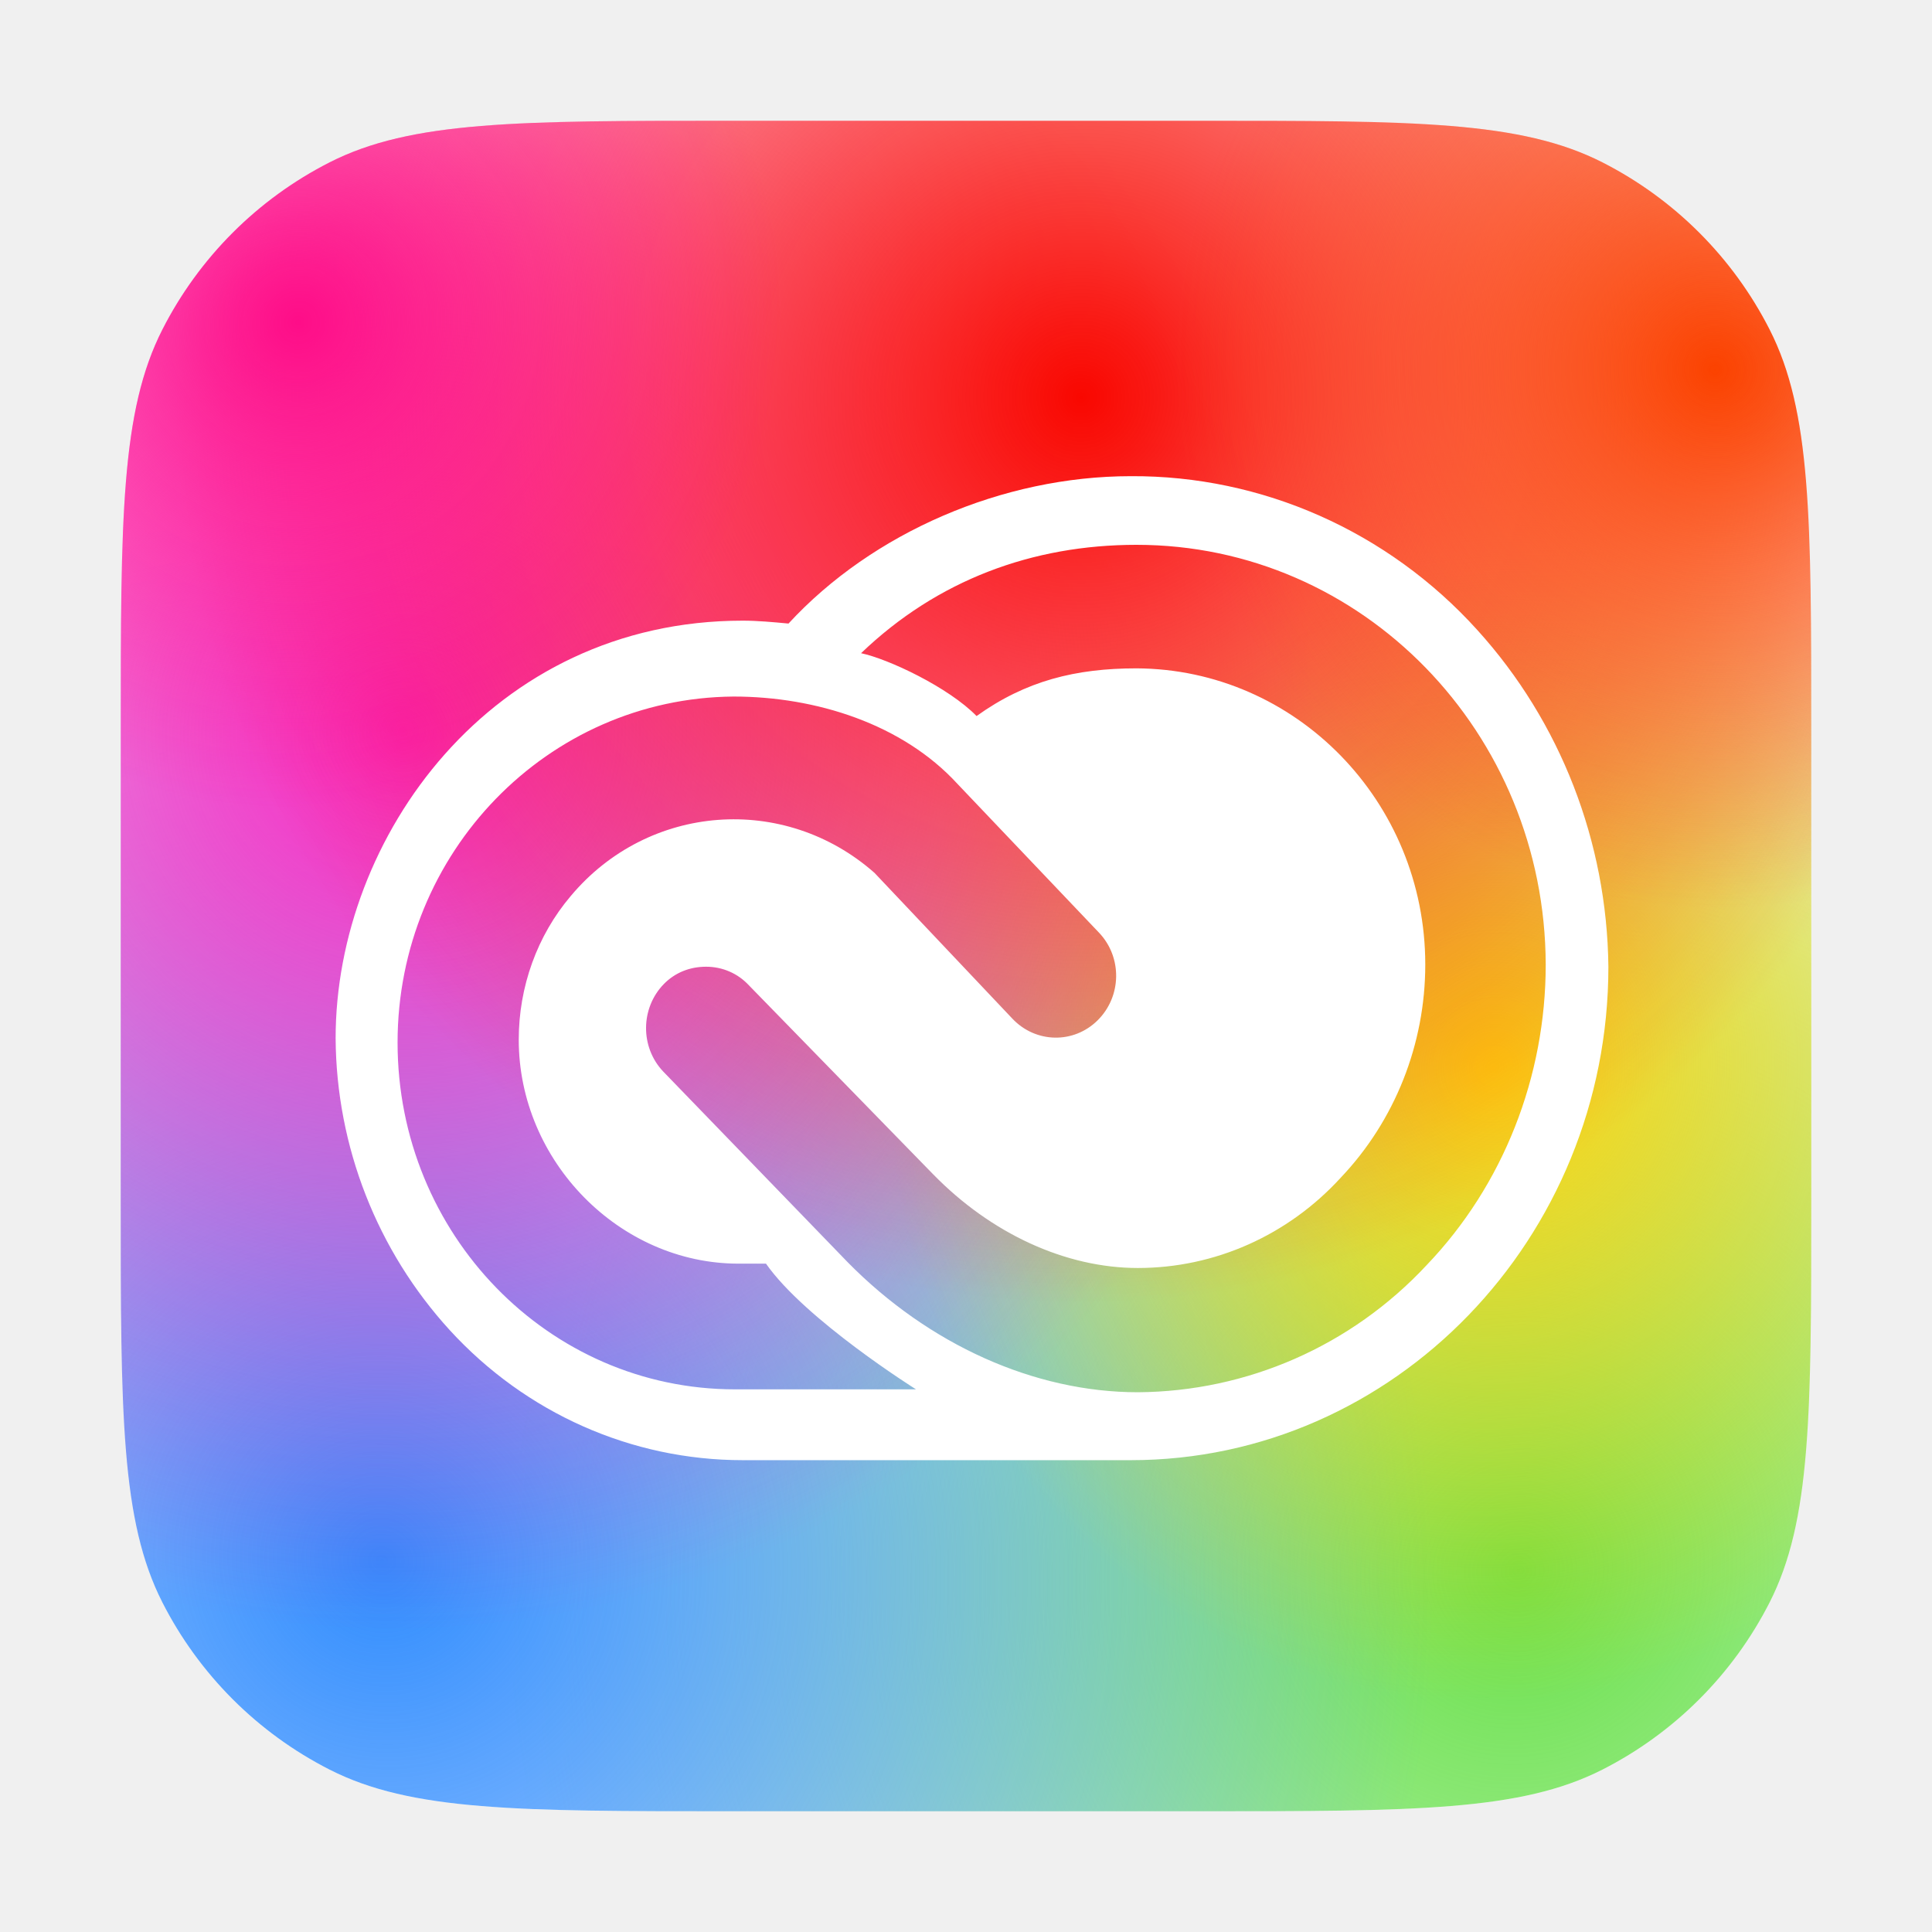
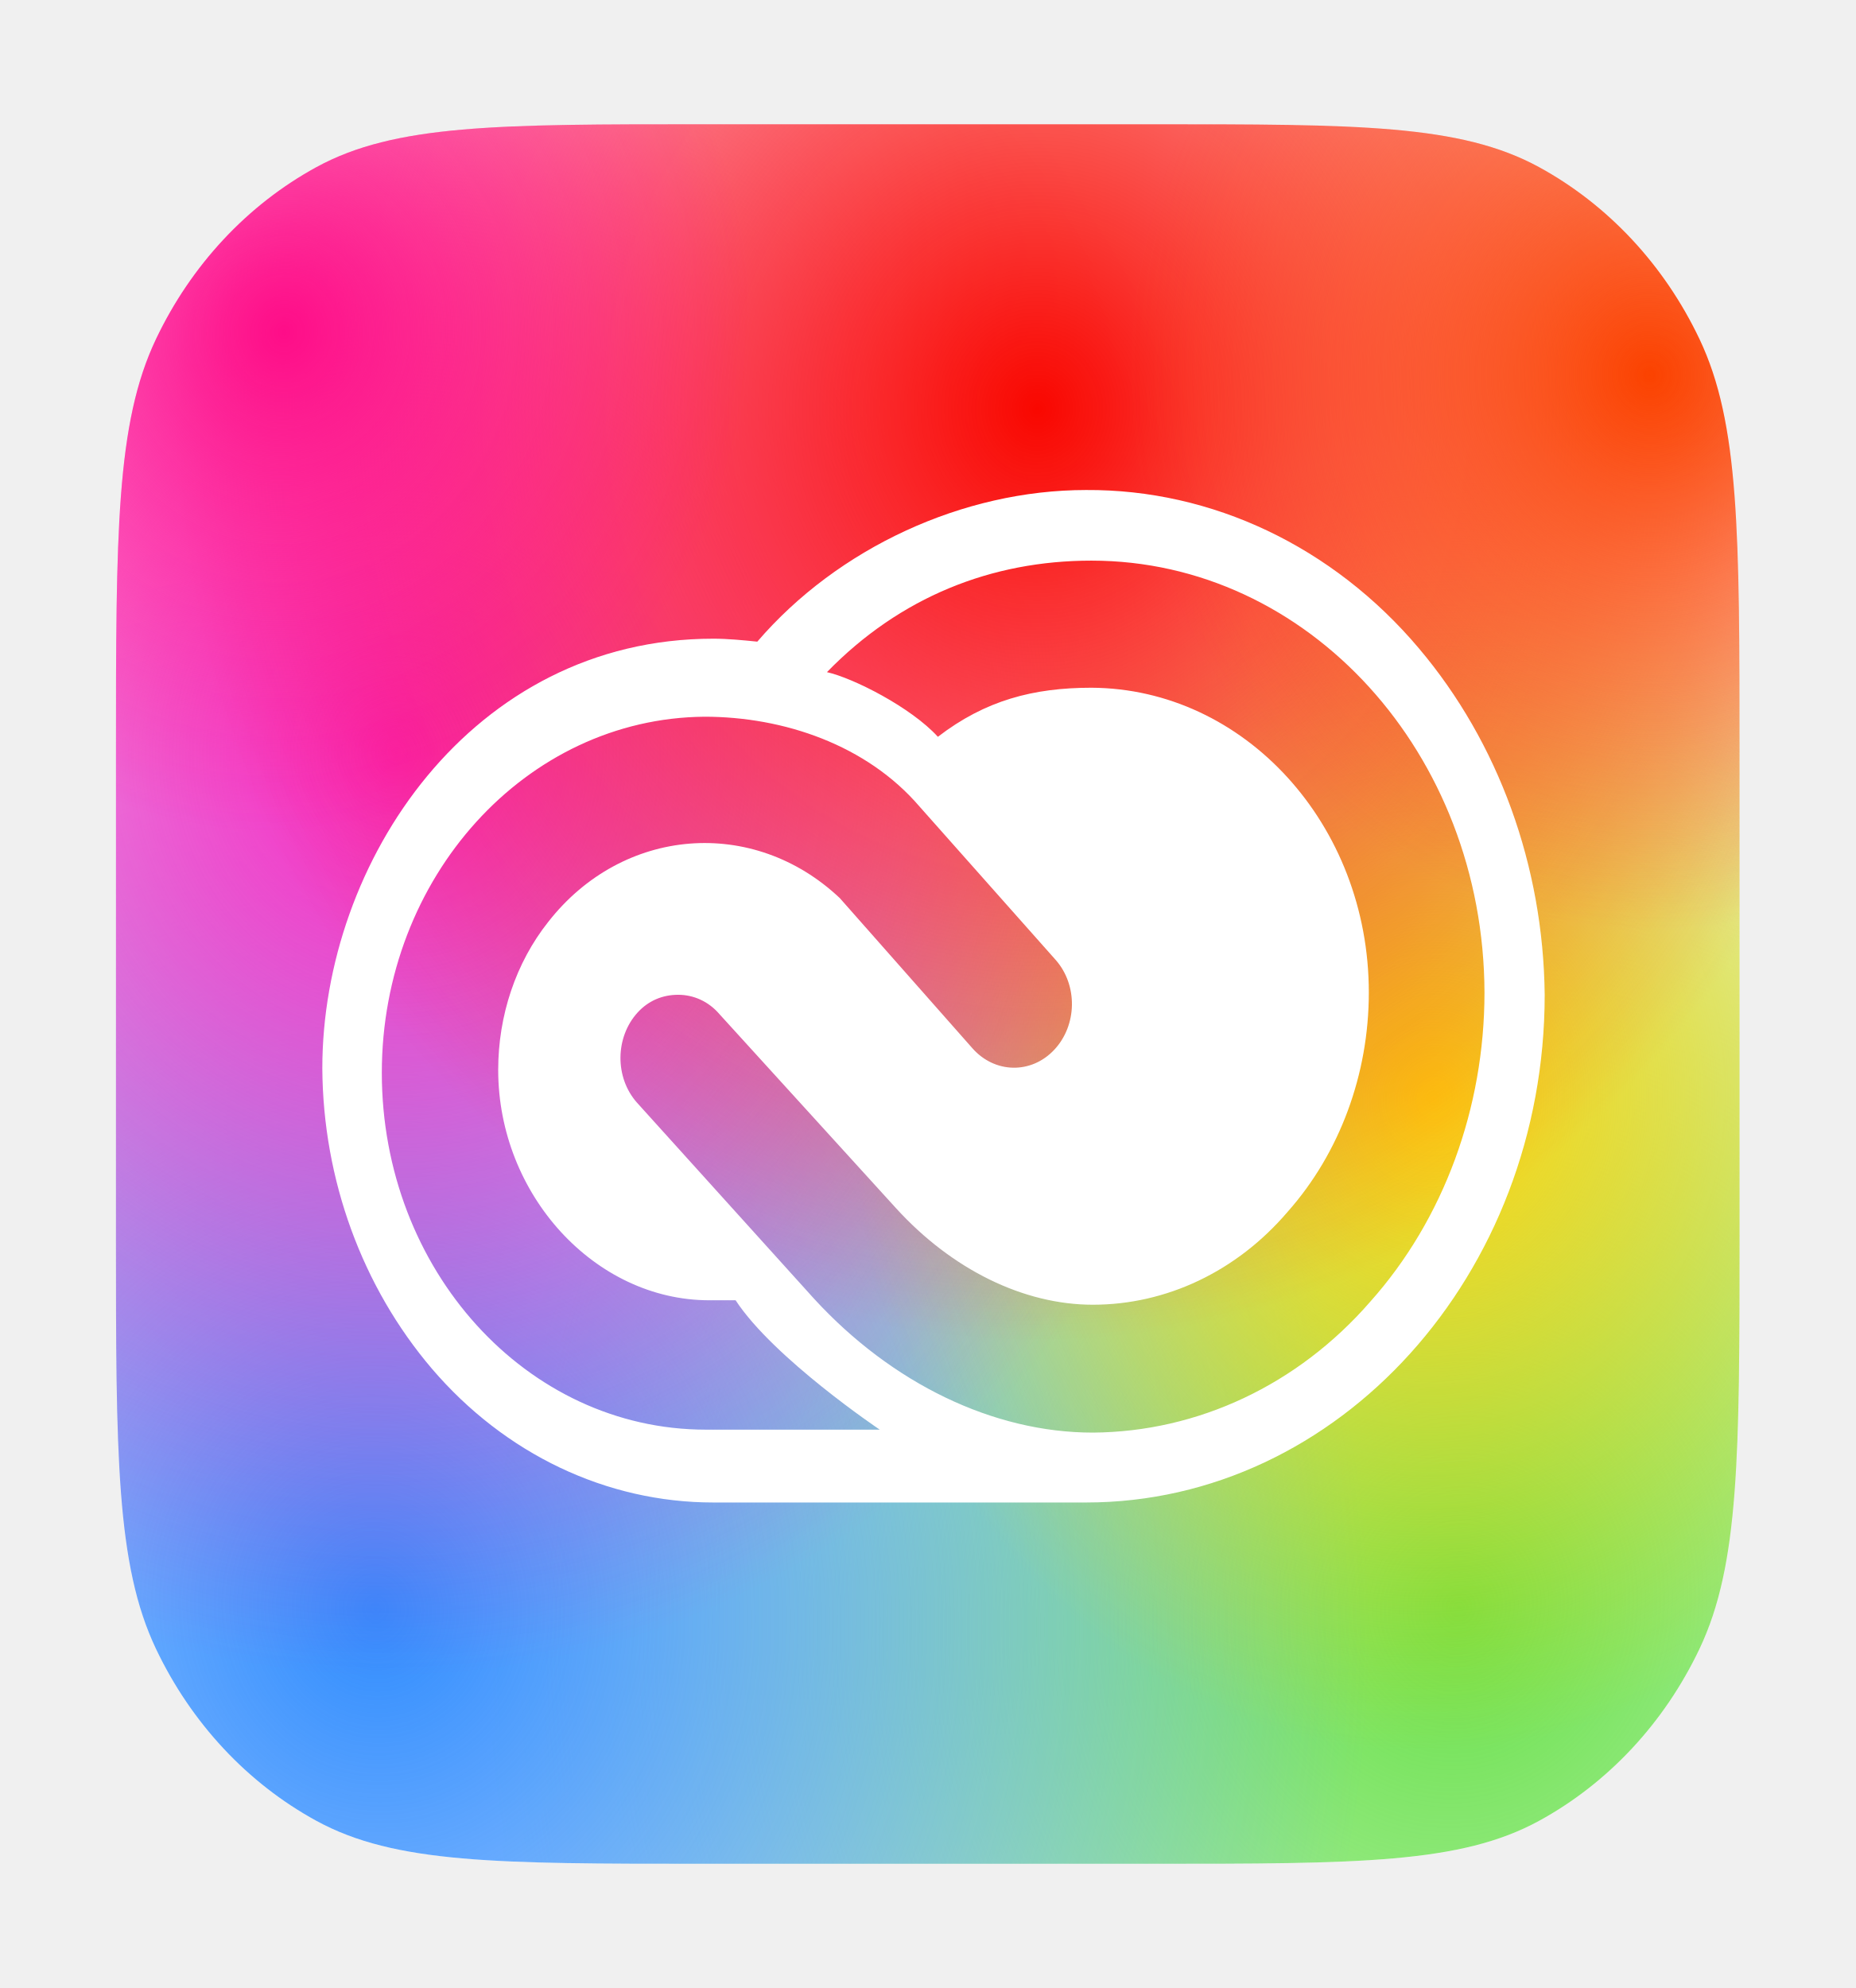
- <svg xmlns="http://www.w3.org/2000/svg" width="800px" height="800px" viewBox="0 0 32 32" fill="none">
-   <path d="M2 12.133C2 8.586 2 6.813 2.69 5.458C3.297 4.266 4.266 3.297 5.458 2.69C6.813 2 8.586 2 12.133 2H19.867C23.414 2 25.187 2 26.542 2.69C27.734 3.297 28.703 4.266 29.31 5.458C30 6.813 30 8.586 30 12.133V19.867C30 23.414 30 25.187 29.31 26.542C28.703 27.734 27.734 28.703 26.542 29.31C25.187 30 23.414 30 19.867 30H12.133C8.586 30 6.813 30 5.458 29.31C4.266 28.703 3.297 27.734 2.69 26.542C2 25.187 2 23.414 2 19.867V12.133Z" fill="white" />
-   <path d="M2 12.133C2 8.586 2 6.813 2.69 5.458C3.297 4.266 4.266 3.297 5.458 2.69C6.813 2 8.586 2 12.133 2H19.867C23.414 2 25.187 2 26.542 2.69C27.734 3.297 28.703 4.266 29.31 5.458C30 6.813 30 8.586 30 12.133V19.867C30 23.414 30 25.187 29.31 26.542C28.703 27.734 27.734 28.703 26.542 29.31C25.187 30 23.414 30 19.867 30H12.133C8.586 30 6.813 30 5.458 29.31C4.266 28.703 3.297 27.734 2.69 26.542C2 25.187 2 23.414 2 19.867V12.133Z" fill="url(#paint0_radial_87_7395)" />
-   <path d="M2 12.133C2 8.586 2 6.813 2.69 5.458C3.297 4.266 4.266 3.297 5.458 2.69C6.813 2 8.586 2 12.133 2H19.867C23.414 2 25.187 2 26.542 2.69C27.734 3.297 28.703 4.266 29.31 5.458C30 6.813 30 8.586 30 12.133V19.867C30 23.414 30 25.187 29.31 26.542C28.703 27.734 27.734 28.703 26.542 29.31C25.187 30 23.414 30 19.867 30H12.133C8.586 30 6.813 30 5.458 29.31C4.266 28.703 3.297 27.734 2.69 26.542C2 25.187 2 23.414 2 19.867V12.133Z" fill="url(#paint1_radial_87_7395)" />
-   <path d="M2 12.133C2 8.586 2 6.813 2.69 5.458C3.297 4.266 4.266 3.297 5.458 2.69C6.813 2 8.586 2 12.133 2H19.867C23.414 2 25.187 2 26.542 2.69C27.734 3.297 28.703 4.266 29.31 5.458C30 6.813 30 8.586 30 12.133V19.867C30 23.414 30 25.187 29.31 26.542C28.703 27.734 27.734 28.703 26.542 29.31C25.187 30 23.414 30 19.867 30H12.133C8.586 30 6.813 30 5.458 29.31C4.266 28.703 3.297 27.734 2.69 26.542C2 25.187 2 23.414 2 19.867V12.133Z" fill="url(#paint2_radial_87_7395)" />
-   <path d="M2 12.133C2 8.586 2 6.813 2.69 5.458C3.297 4.266 4.266 3.297 5.458 2.69C6.813 2 8.586 2 12.133 2H19.867C23.414 2 25.187 2 26.542 2.69C27.734 3.297 28.703 4.266 29.31 5.458C30 6.813 30 8.586 30 12.133V19.867C30 23.414 30 25.187 29.31 26.542C28.703 27.734 27.734 28.703 26.542 29.31C25.187 30 23.414 30 19.867 30H12.133C8.586 30 6.813 30 5.458 29.31C4.266 28.703 3.297 27.734 2.69 26.542C2 25.187 2 23.414 2 19.867V12.133Z" fill="url(#paint3_radial_87_7395)" />
-   <path d="M2 12.133C2 8.586 2 6.813 2.69 5.458C3.297 4.266 4.266 3.297 5.458 2.69C6.813 2 8.586 2 12.133 2H19.867C23.414 2 25.187 2 26.542 2.69C27.734 3.297 28.703 4.266 29.31 5.458C30 6.813 30 8.586 30 12.133V19.867C30 23.414 30 25.187 29.31 26.542C28.703 27.734 27.734 28.703 26.542 29.31C25.187 30 23.414 30 19.867 30H12.133C8.586 30 6.813 30 5.458 29.31C4.266 28.703 3.297 27.734 2.69 26.542C2 25.187 2 23.414 2 19.867V12.133Z" fill="url(#paint4_radial_87_7395)" />
-   <path d="M2 12.133C2 8.586 2 6.813 2.69 5.458C3.297 4.266 4.266 3.297 5.458 2.69C6.813 2 8.586 2 12.133 2H19.867C23.414 2 25.187 2 26.542 2.69C27.734 3.297 28.703 4.266 29.31 5.458C30 6.813 30 8.586 30 12.133V19.867C30 23.414 30 25.187 29.31 26.542C28.703 27.734 27.734 28.703 26.542 29.31C25.187 30 23.414 30 19.867 30H12.133C8.586 30 6.813 30 5.458 29.31C4.266 28.703 3.297 27.734 2.69 26.542C2 25.187 2 23.414 2 19.867V12.133Z" fill="url(#paint5_radial_87_7395)" />
-   <path d="M2 12.133C2 8.586 2 6.813 2.69 5.458C3.297 4.266 4.266 3.297 5.458 2.69C6.813 2 8.586 2 12.133 2H19.867C23.414 2 25.187 2 26.542 2.69C27.734 3.297 28.703 4.266 29.31 5.458C30 6.813 30 8.586 30 12.133V19.867C30 23.414 30 25.187 29.31 26.542C28.703 27.734 27.734 28.703 26.542 29.31C25.187 30 23.414 30 19.867 30H12.133C8.586 30 6.813 30 5.458 29.31C4.266 28.703 3.297 27.734 2.69 26.542C2 25.187 2 23.414 2 19.867V12.133Z" fill="url(#paint6_radial_87_7395)" />
-   <path d="M24.47 10.436C22.989 8.797 20.9 7.875 18.73 7.887C16.607 7.887 14.449 8.821 13.06 10.328C12.804 10.304 12.547 10.28 12.302 10.28C8.137 10.28 5.559 13.87 5.559 17.197C5.57 18.992 6.247 20.715 7.449 22.031C8.709 23.407 10.459 24.185 12.302 24.185H18.73C23.094 24.185 26.64 20.511 26.64 16.012C26.617 13.942 25.847 11.956 24.47 10.436ZM12.174 23.012C9.082 23.012 6.585 20.439 6.585 17.268C6.585 14.121 9.07 11.561 12.15 11.537C13.515 11.537 14.95 11.992 15.86 12.985L18.205 15.45C18.59 15.857 18.579 16.503 18.182 16.898C17.785 17.293 17.155 17.28 16.77 16.874L14.484 14.457C12.99 13.14 10.739 13.308 9.455 14.839C8.895 15.498 8.592 16.347 8.592 17.221C8.592 19.231 10.26 20.93 12.232 20.93H12.687C13.34 21.863 15.172 23.012 15.172 23.012H12.174ZM23.63 20.954C22.382 22.294 20.655 23.048 18.847 23.06C17.132 23.06 15.382 22.27 14.04 20.906L10.984 17.747C10.599 17.34 10.61 16.694 10.995 16.299C11.182 16.108 11.427 16.012 11.695 16.012C11.964 16.012 12.22 16.12 12.407 16.323L15.452 19.446C16.42 20.439 17.657 21.002 18.847 21.002C20.119 21.002 21.332 20.463 22.207 19.506C23.105 18.561 23.607 17.293 23.607 15.976C23.607 13.272 21.46 11.082 18.824 11.07C17.82 11.07 16.992 11.274 16.175 11.86C15.713 11.386 14.717 10.915 14.262 10.819C15.522 9.61 17.097 9.024 18.824 9.024C22.569 9.024 25.59 12.135 25.602 15.976C25.602 17.831 24.902 19.626 23.63 20.954Z" fill="white" />
+ <svg xmlns="http://www.w3.org/2000/svg" width="140px" height="150px" viewBox="0 0 140 150" version="1.1">
  <defs>
-     <radialGradient id="paint0_radial_87_7395" cx="0" cy="0" r="1" gradientUnits="userSpaceOnUse" gradientTransform="translate(25.275 25.9316) rotate(46.87) scale(16.7238 17.1298)">
-       <stop stop-color="#68E048" />
-       <stop offset="1" stop-color="#5CE049" stop-opacity="0" />
+     <radialGradient id="radial0" gradientUnits="userSpaceOnUse" cx="0" cy="0" fx="0" fy="0" r="1" gradientTransform="matrix(50.02081,57.21142,-54.69364,54.8948,110.5781,121.5544)">
+       <stop offset="0" style="stop-color:rgb(40.784%,87.843%,28.235%);stop-opacity:1;" />
+       <stop offset="1" style="stop-color:rgb(36.078%,87.843%,28.627%);stop-opacity:0;" />
    </radialGradient>
-     <radialGradient id="paint1_radial_87_7395" cx="0" cy="0" r="1" gradientUnits="userSpaceOnUse" gradientTransform="translate(6.43333 25.812) rotate(137.364) scale(17.0478 17.527)">
-       <stop stop-color="#308CFE" />
-       <stop offset="1" stop-color="#2F8BFF" stop-opacity="0" />
+     <radialGradient id="radial1" gradientUnits="userSpaceOnUse" cx="0" cy="0" fx="0" fy="0" r="1" gradientTransform="matrix(-54.86942,54.12717,-51.93873,-60.44117,28.14582,120.9938)">
+       <stop offset="0" style="stop-color:rgb(18.824%,54.902%,99.608%);stop-opacity:1;" />
+       <stop offset="1" style="stop-color:rgb(18.431%,54.51%,100%);stop-opacity:0;" />
    </radialGradient>
-     <radialGradient id="paint2_radial_87_7395" cx="0" cy="0" r="1" gradientUnits="userSpaceOnUse" gradientTransform="translate(24.75 17.6752) rotate(7.9001) scale(10.0117 10.5219)">
-       <stop stop-color="#FDD511" />
-       <stop offset="1" stop-color="#FDD20D" stop-opacity="0" />
+     <radialGradient id="radial2" gradientUnits="userSpaceOnUse" cx="0" cy="0" fx="0" fy="0" r="1" gradientTransform="matrix(43.38548,6.450332,-6.327108,48.85331,108.2812,82.8525)">
+       <stop offset="0" style="stop-color:rgb(99.216%,83.529%,6.667%);stop-opacity:1;" />
+       <stop offset="1" style="stop-color:rgb(99.216%,82.353%,5.098%);stop-opacity:0;" />
    </radialGradient>
-     <radialGradient id="paint3_radial_87_7395" cx="0" cy="0" r="1" gradientUnits="userSpaceOnUse" gradientTransform="translate(6.78333 12.1111) rotate(-127.134) scale(14.7842 15.0641)">
-       <stop stop-color="#F928C2" />
-       <stop offset="1" stop-color="#F922BC" stop-opacity="0" />
+     <radialGradient id="radial3" gradientUnits="userSpaceOnUse" cx="0" cy="0" fx="0" fy="0" r="1" gradientTransform="matrix(-39.04663,-55.24849,52.54152,-42.62772,29.67707,56.77078)">
+       <stop offset="0" style="stop-color:rgb(97.647%,15.686%,76.078%);stop-opacity:1;" />
+       <stop offset="1" style="stop-color:rgb(97.647%,13.333%,73.725%);stop-opacity:0;" />
    </radialGradient>
-     <radialGradient id="paint4_radial_87_7395" cx="0" cy="0" r="1" gradientUnits="userSpaceOnUse" gradientTransform="translate(17.8667 6.66667) rotate(-63.404) scale(14.8538 15.0084)">
-       <stop stop-color="#F90700" />
-       <stop offset="1" stop-color="#F90700" stop-opacity="0" />
+     <radialGradient id="radial4" gradientUnits="userSpaceOnUse" cx="0" cy="0" fx="0" fy="0" r="1" gradientTransform="matrix(29.09374,-62.25962,58.71378,31.4963,78.16681,31.25002)">
+       <stop offset="0" style="stop-color:rgb(97.647%,2.745%,0%);stop-opacity:1;" />
+       <stop offset="1" style="stop-color:rgb(97.647%,2.745%,0%);stop-opacity:0;" />
    </radialGradient>
-     <radialGradient id="paint5_radial_87_7395" cx="0" cy="0" r="1" gradientUnits="userSpaceOnUse" gradientTransform="translate(28.4833 6.06838) rotate(-65.6935) scale(8.92818 9.00675)">
-       <stop stop-color="#FB4200" />
-       <stop offset="1" stop-color="#FB4300" stop-opacity="0" />
+     <radialGradient id="radial5" gradientUnits="userSpaceOnUse" cx="0" cy="0" fx="0" fy="0" r="1" gradientTransform="matrix(16.07812,-38.14104,35.91158,17.37815,124.6144,28.44553)">
+       <stop offset="0" style="stop-color:rgb(98.431%,25.882%,0%);stop-opacity:1;" />
+       <stop offset="1" style="stop-color:rgb(98.431%,26.275%,0%);stop-opacity:0;" />
    </radialGradient>
-     <radialGradient id="paint6_radial_87_7395" cx="0" cy="0" r="1" gradientUnits="userSpaceOnUse" gradientTransform="translate(4.91667 5.41026) rotate(-133.672) scale(7.94077 8.13743)">
-       <stop stop-color="#FE0D88" />
-       <stop offset="1" stop-color="#FE0D88" stop-opacity="0" />
+     <radialGradient id="radial6" gradientUnits="userSpaceOnUse" cx="0" cy="0" fx="0" fy="0" r="1" gradientTransform="matrix(-23.98958,-26.92311,25.75056,-26.33968,21.51043,25.36059)">
+       <stop offset="0" style="stop-color:rgb(99.608%,5.098%,53.333%);stop-opacity:1;" />
+       <stop offset="1" style="stop-color:rgb(99.608%,5.098%,53.333%);stop-opacity:0;" />
    </radialGradient>
  </defs>
+   <g id="surface1">
+     <path style=" stroke:none;fill-rule:nonzero;fill:rgb(100%,100%,100%);fill-opacity:1;" d="M 8.75 56.875 C 8.75 40.25 8.75 31.934 11.77 25.586 C 14.426 20 18.664 15.457 23.879 12.609 C 29.805 9.375 37.566 9.375 53.082 9.375 L 86.918 9.375 C 102.434 9.375 110.195 9.375 116.121 12.609 C 121.336 15.457 125.574 20 128.23 25.586 C 131.25 31.934 131.25 40.25 131.25 56.875 L 131.25 93.125 C 131.25 109.75 131.25 118.066 128.23 124.414 C 125.574 130 121.336 134.543 116.121 137.391 C 110.195 140.625 102.434 140.625 86.918 140.625 L 53.082 140.625 C 37.566 140.625 29.805 140.625 23.879 137.391 C 18.664 134.543 14.426 130 11.77 124.414 C 8.75 118.066 8.75 109.75 8.75 93.125 Z M 8.75 56.875 " />
+     <path style=" stroke:none;fill-rule:nonzero;fill:url(#radial0);" d="M 8.75 56.875 C 8.75 40.25 8.75 31.934 11.77 25.586 C 14.426 20 18.664 15.457 23.879 12.609 C 29.805 9.375 37.566 9.375 53.082 9.375 L 86.918 9.375 C 102.434 9.375 110.195 9.375 116.121 12.609 C 121.336 15.457 125.574 20 128.23 25.586 C 131.25 31.934 131.25 40.25 131.25 56.875 L 131.25 93.125 C 131.25 109.75 131.25 118.066 128.23 124.414 C 125.574 130 121.336 134.543 116.121 137.391 C 110.195 140.625 102.434 140.625 86.918 140.625 L 53.082 140.625 C 37.566 140.625 29.805 140.625 23.879 137.391 C 18.664 134.543 14.426 130 11.77 124.414 C 8.75 118.066 8.75 109.75 8.75 93.125 Z M 8.75 56.875 " />
+     <path style=" stroke:none;fill-rule:nonzero;fill:url(#radial1);" d="M 8.75 56.875 C 8.75 40.25 8.75 31.934 11.77 25.586 C 14.426 20 18.664 15.457 23.879 12.609 C 29.805 9.375 37.566 9.375 53.082 9.375 L 86.918 9.375 C 102.434 9.375 110.195 9.375 116.121 12.609 C 121.336 15.457 125.574 20 128.23 25.586 C 131.25 31.934 131.25 40.25 131.25 56.875 L 131.25 93.125 C 131.25 109.75 131.25 118.066 128.23 124.414 C 125.574 130 121.336 134.543 116.121 137.391 C 110.195 140.625 102.434 140.625 86.918 140.625 L 53.082 140.625 C 37.566 140.625 29.805 140.625 23.879 137.391 C 18.664 134.543 14.426 130 11.77 124.414 C 8.75 118.066 8.75 109.75 8.75 93.125 Z M 8.75 56.875 " />
+     <path style=" stroke:none;fill-rule:nonzero;fill:url(#radial2);" d="M 8.75 56.875 C 8.75 40.25 8.75 31.934 11.77 25.586 C 14.426 20 18.664 15.457 23.879 12.609 C 29.805 9.375 37.566 9.375 53.082 9.375 L 86.918 9.375 C 102.434 9.375 110.195 9.375 116.121 12.609 C 121.336 15.457 125.574 20 128.23 25.586 C 131.25 31.934 131.25 40.25 131.25 56.875 L 131.25 93.125 C 131.25 109.75 131.25 118.066 128.23 124.414 C 125.574 130 121.336 134.543 116.121 137.391 C 110.195 140.625 102.434 140.625 86.918 140.625 L 53.082 140.625 C 37.566 140.625 29.805 140.625 23.879 137.391 C 18.664 134.543 14.426 130 11.77 124.414 C 8.75 118.066 8.75 109.75 8.75 93.125 Z M 8.75 56.875 " />
+     <path style=" stroke:none;fill-rule:nonzero;fill:url(#radial3);" d="M 8.75 56.875 C 8.75 40.25 8.75 31.934 11.77 25.586 C 14.426 20 18.664 15.457 23.879 12.609 C 29.805 9.375 37.566 9.375 53.082 9.375 L 86.918 9.375 C 102.434 9.375 110.195 9.375 116.121 12.609 C 121.336 15.457 125.574 20 128.23 25.586 C 131.25 31.934 131.25 40.25 131.25 56.875 L 131.25 93.125 C 131.25 109.75 131.25 118.066 128.23 124.414 C 125.574 130 121.336 134.543 116.121 137.391 C 110.195 140.625 102.434 140.625 86.918 140.625 L 53.082 140.625 C 37.566 140.625 29.805 140.625 23.879 137.391 C 18.664 134.543 14.426 130 11.77 124.414 C 8.75 118.066 8.75 109.75 8.75 93.125 Z M 8.75 56.875 " />
+     <path style=" stroke:none;fill-rule:nonzero;fill:url(#radial4);" d="M 8.75 56.875 C 8.75 40.25 8.75 31.934 11.77 25.586 C 14.426 20 18.664 15.457 23.879 12.609 C 29.805 9.375 37.566 9.375 53.082 9.375 L 86.918 9.375 C 102.434 9.375 110.195 9.375 116.121 12.609 C 121.336 15.457 125.574 20 128.23 25.586 C 131.25 31.934 131.25 40.25 131.25 56.875 L 131.25 93.125 C 131.25 109.75 131.25 118.066 128.23 124.414 C 125.574 130 121.336 134.543 116.121 137.391 C 110.195 140.625 102.434 140.625 86.918 140.625 L 53.082 140.625 C 37.566 140.625 29.805 140.625 23.879 137.391 C 18.664 134.543 14.426 130 11.77 124.414 C 8.75 118.066 8.75 109.75 8.75 93.125 Z M 8.75 56.875 " />
+     <path style=" stroke:none;fill-rule:nonzero;fill:url(#radial5);" d="M 8.75 56.875 C 8.75 40.25 8.75 31.934 11.77 25.586 C 14.426 20 18.664 15.457 23.879 12.609 C 29.805 9.375 37.566 9.375 53.082 9.375 L 86.918 9.375 C 102.434 9.375 110.195 9.375 116.121 12.609 C 121.336 15.457 125.574 20 128.23 25.586 C 131.25 31.934 131.25 40.25 131.25 56.875 L 131.25 93.125 C 131.25 109.75 131.25 118.066 128.23 124.414 C 125.574 130 121.336 134.543 116.121 137.391 C 110.195 140.625 102.434 140.625 86.918 140.625 L 53.082 140.625 C 37.566 140.625 29.805 140.625 23.879 137.391 C 18.664 134.543 14.426 130 11.77 124.414 C 8.75 118.066 8.75 109.75 8.75 93.125 Z M 8.75 56.875 " />
+     <path style=" stroke:none;fill-rule:nonzero;fill:url(#radial6);" d="M 8.75 56.875 C 8.75 40.25 8.75 31.934 11.77 25.586 C 14.426 20 18.664 15.457 23.879 12.609 C 29.805 9.375 37.566 9.375 53.082 9.375 L 86.918 9.375 C 102.434 9.375 110.195 9.375 116.121 12.609 C 121.336 15.457 125.574 20 128.23 25.586 C 131.25 31.934 131.25 40.25 131.25 56.875 L 131.25 93.125 C 131.25 109.75 131.25 118.066 128.23 124.414 C 125.574 130 121.336 134.543 116.121 137.391 C 110.195 140.625 102.434 140.625 86.918 140.625 L 53.082 140.625 C 37.566 140.625 29.805 140.625 23.879 137.391 C 18.664 134.543 14.426 130 11.77 124.414 C 8.75 118.066 8.75 109.75 8.75 93.125 Z M 8.75 56.875 " />
+     <path style=" stroke:none;fill-rule:nonzero;fill:rgb(100%,100%,100%);fill-opacity:1;" d="M 107.059 48.918 C 100.574 41.234 91.438 36.914 81.945 36.973 C 72.656 36.973 63.211 41.348 57.141 48.414 C 56.016 48.301 54.895 48.191 53.82 48.191 C 35.598 48.191 24.32 65.016 24.32 80.609 C 24.371 89.023 27.332 97.102 32.586 103.27 C 38.102 109.719 45.758 113.367 53.82 113.367 L 81.945 113.367 C 101.035 113.367 116.551 96.148 116.551 75.059 C 116.449 65.352 113.082 56.043 107.059 48.918 Z M 53.258 107.871 C 39.734 107.871 28.809 95.809 28.809 80.945 C 28.809 66.195 39.684 54.191 53.156 54.078 C 59.129 54.078 65.406 56.211 69.391 60.867 L 79.648 72.422 C 81.332 74.328 81.281 77.355 79.547 79.207 C 77.812 81.059 75.055 81.004 73.371 79.094 L 63.367 67.766 C 56.832 61.594 46.98 62.379 41.367 69.559 C 38.918 72.645 37.59 76.629 37.59 80.723 C 37.59 90.145 44.891 98.109 53.516 98.109 L 55.504 98.109 C 58.363 102.484 66.379 107.871 66.379 107.871 Z M 103.383 98.223 C 97.922 104.504 90.367 108.039 82.457 108.094 C 74.953 108.094 67.297 104.391 61.426 97.996 L 48.055 83.191 C 46.367 81.281 46.422 78.254 48.105 76.402 C 48.922 75.504 49.992 75.059 51.168 75.059 C 52.34 75.059 53.465 75.562 54.281 76.516 L 67.602 91.156 C 71.84 95.809 77.25 98.445 82.457 98.445 C 88.02 98.445 93.328 95.922 97.156 91.434 C 101.086 87.004 103.281 81.059 103.281 74.887 C 103.281 62.211 93.891 51.949 82.352 51.891 C 77.965 51.891 74.34 52.844 70.766 55.594 C 68.742 53.371 64.387 51.164 62.395 50.715 C 67.91 45.047 74.801 42.301 82.352 42.301 C 98.738 42.301 111.957 56.883 112.008 74.887 C 112.008 83.582 108.945 91.996 103.383 98.223 Z M 103.383 98.223 " />
+   </g>
</svg>
